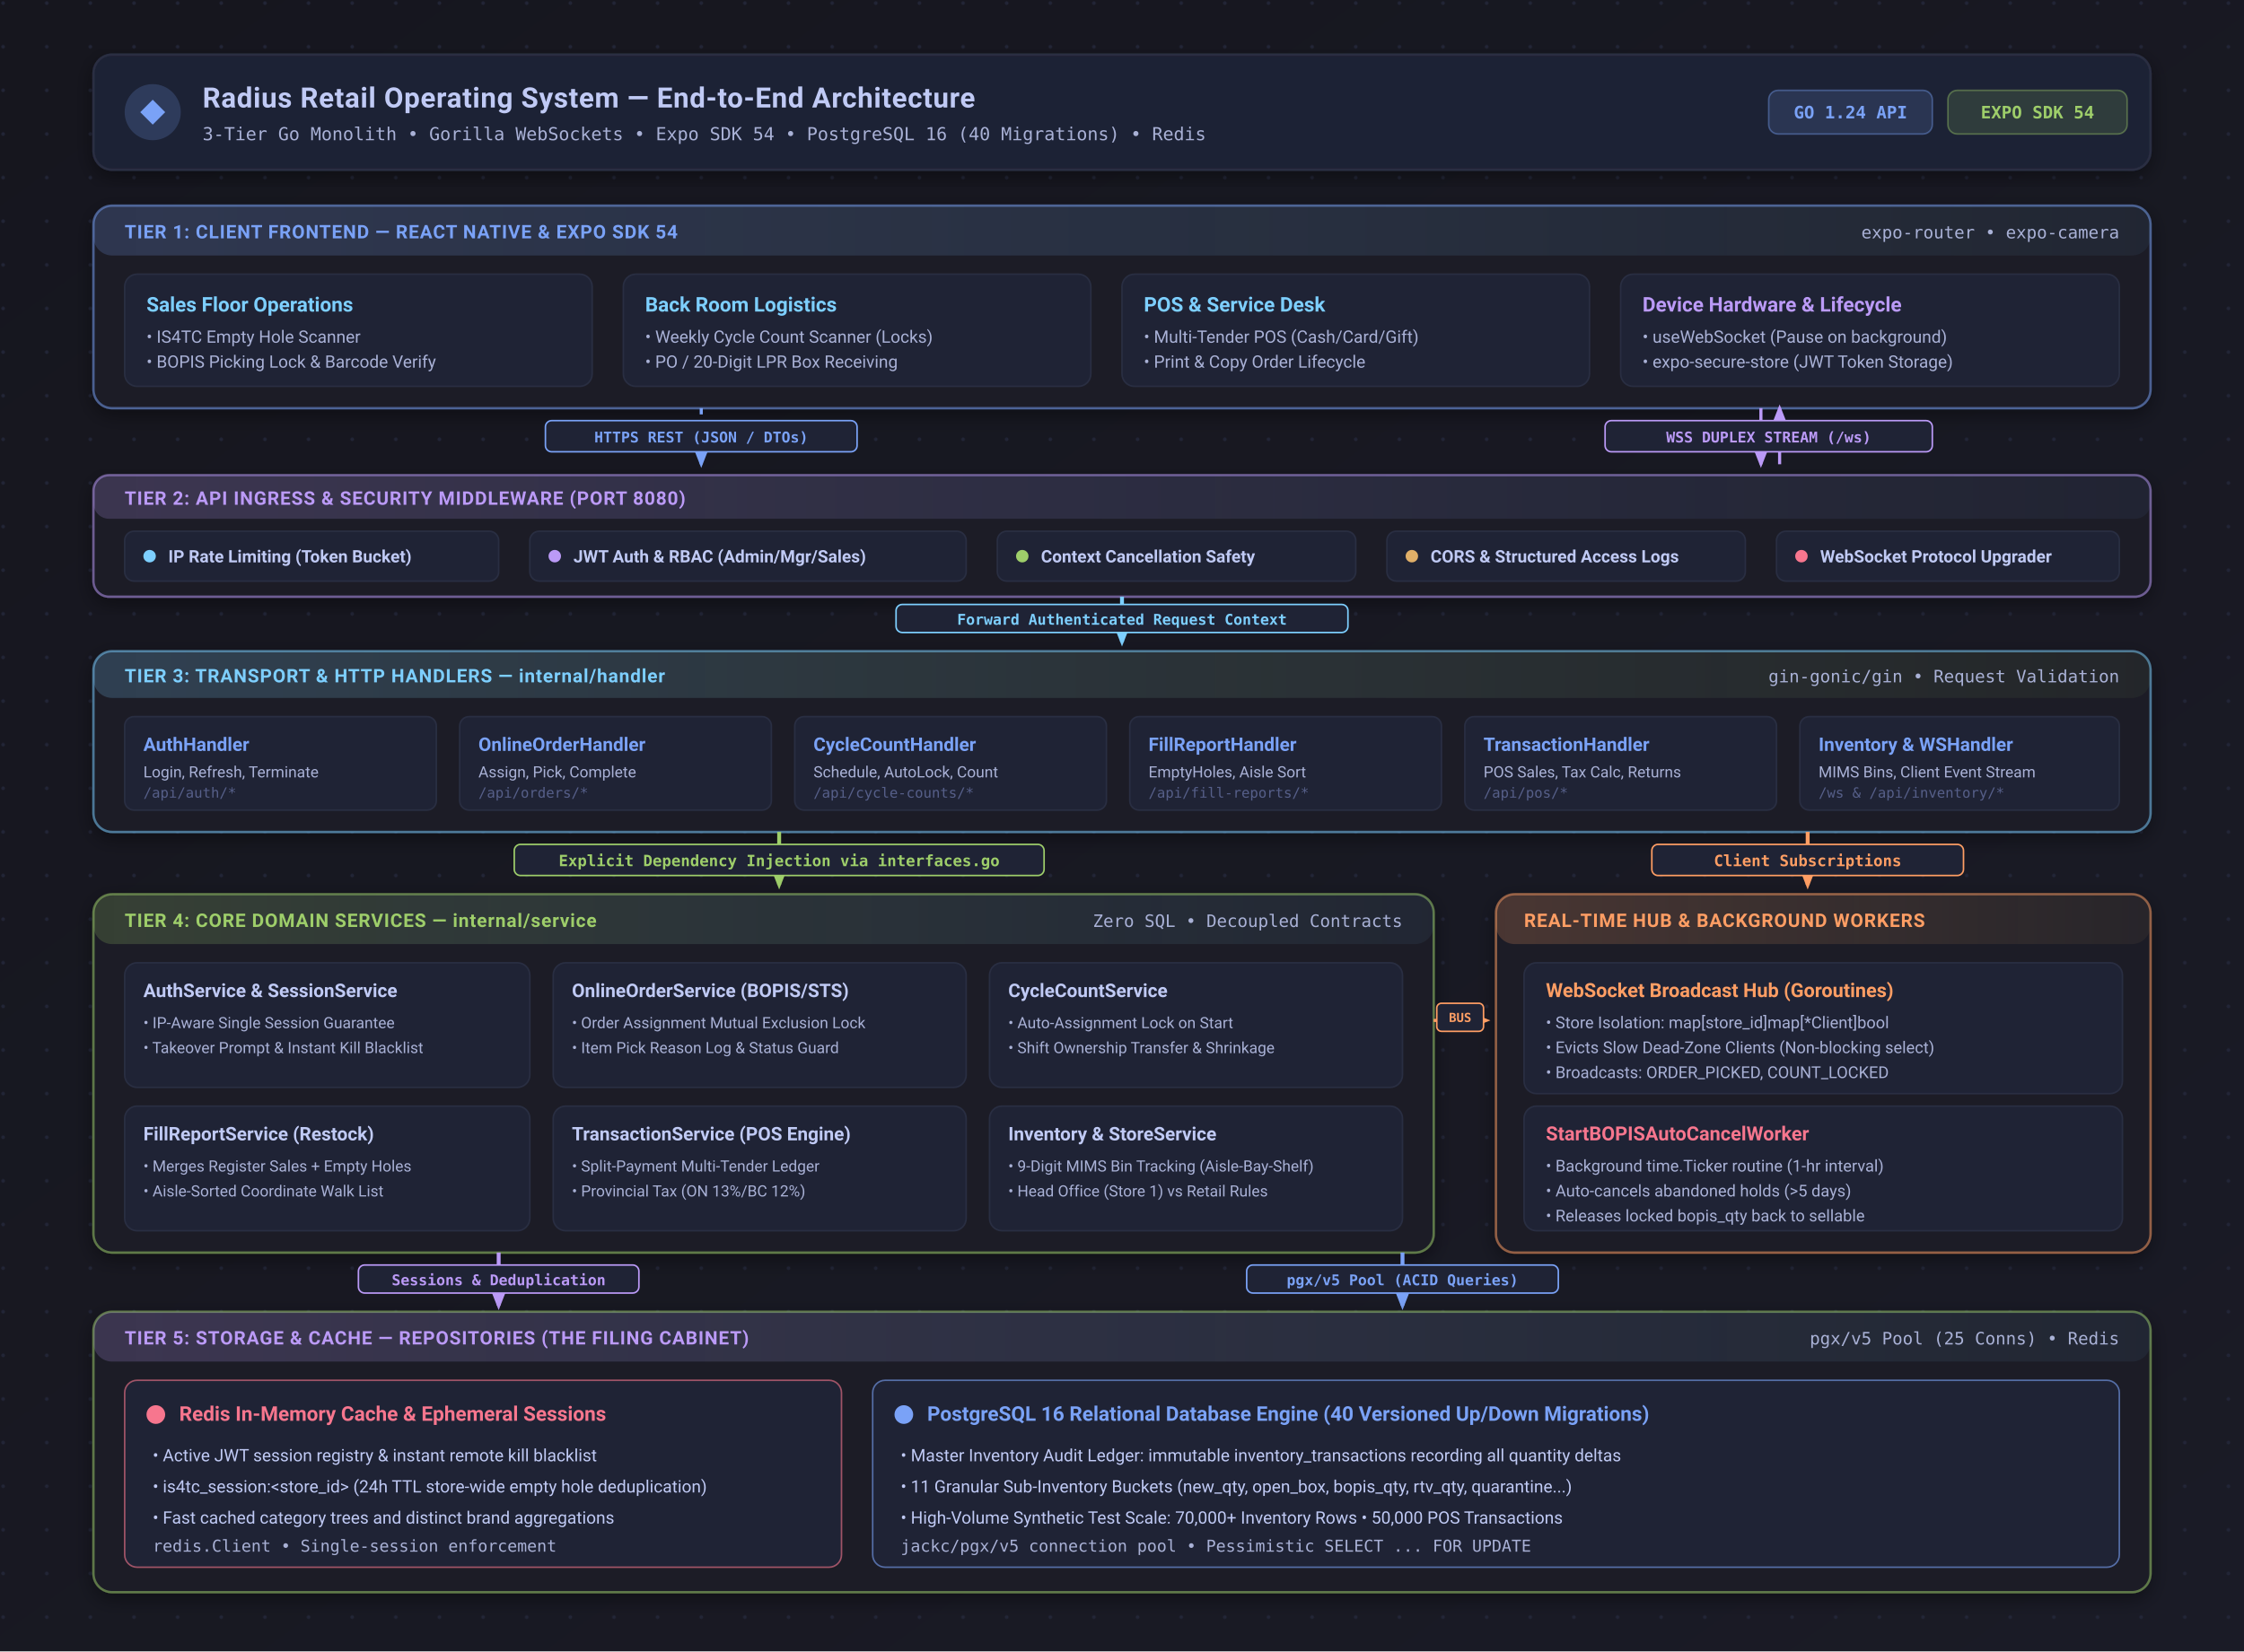
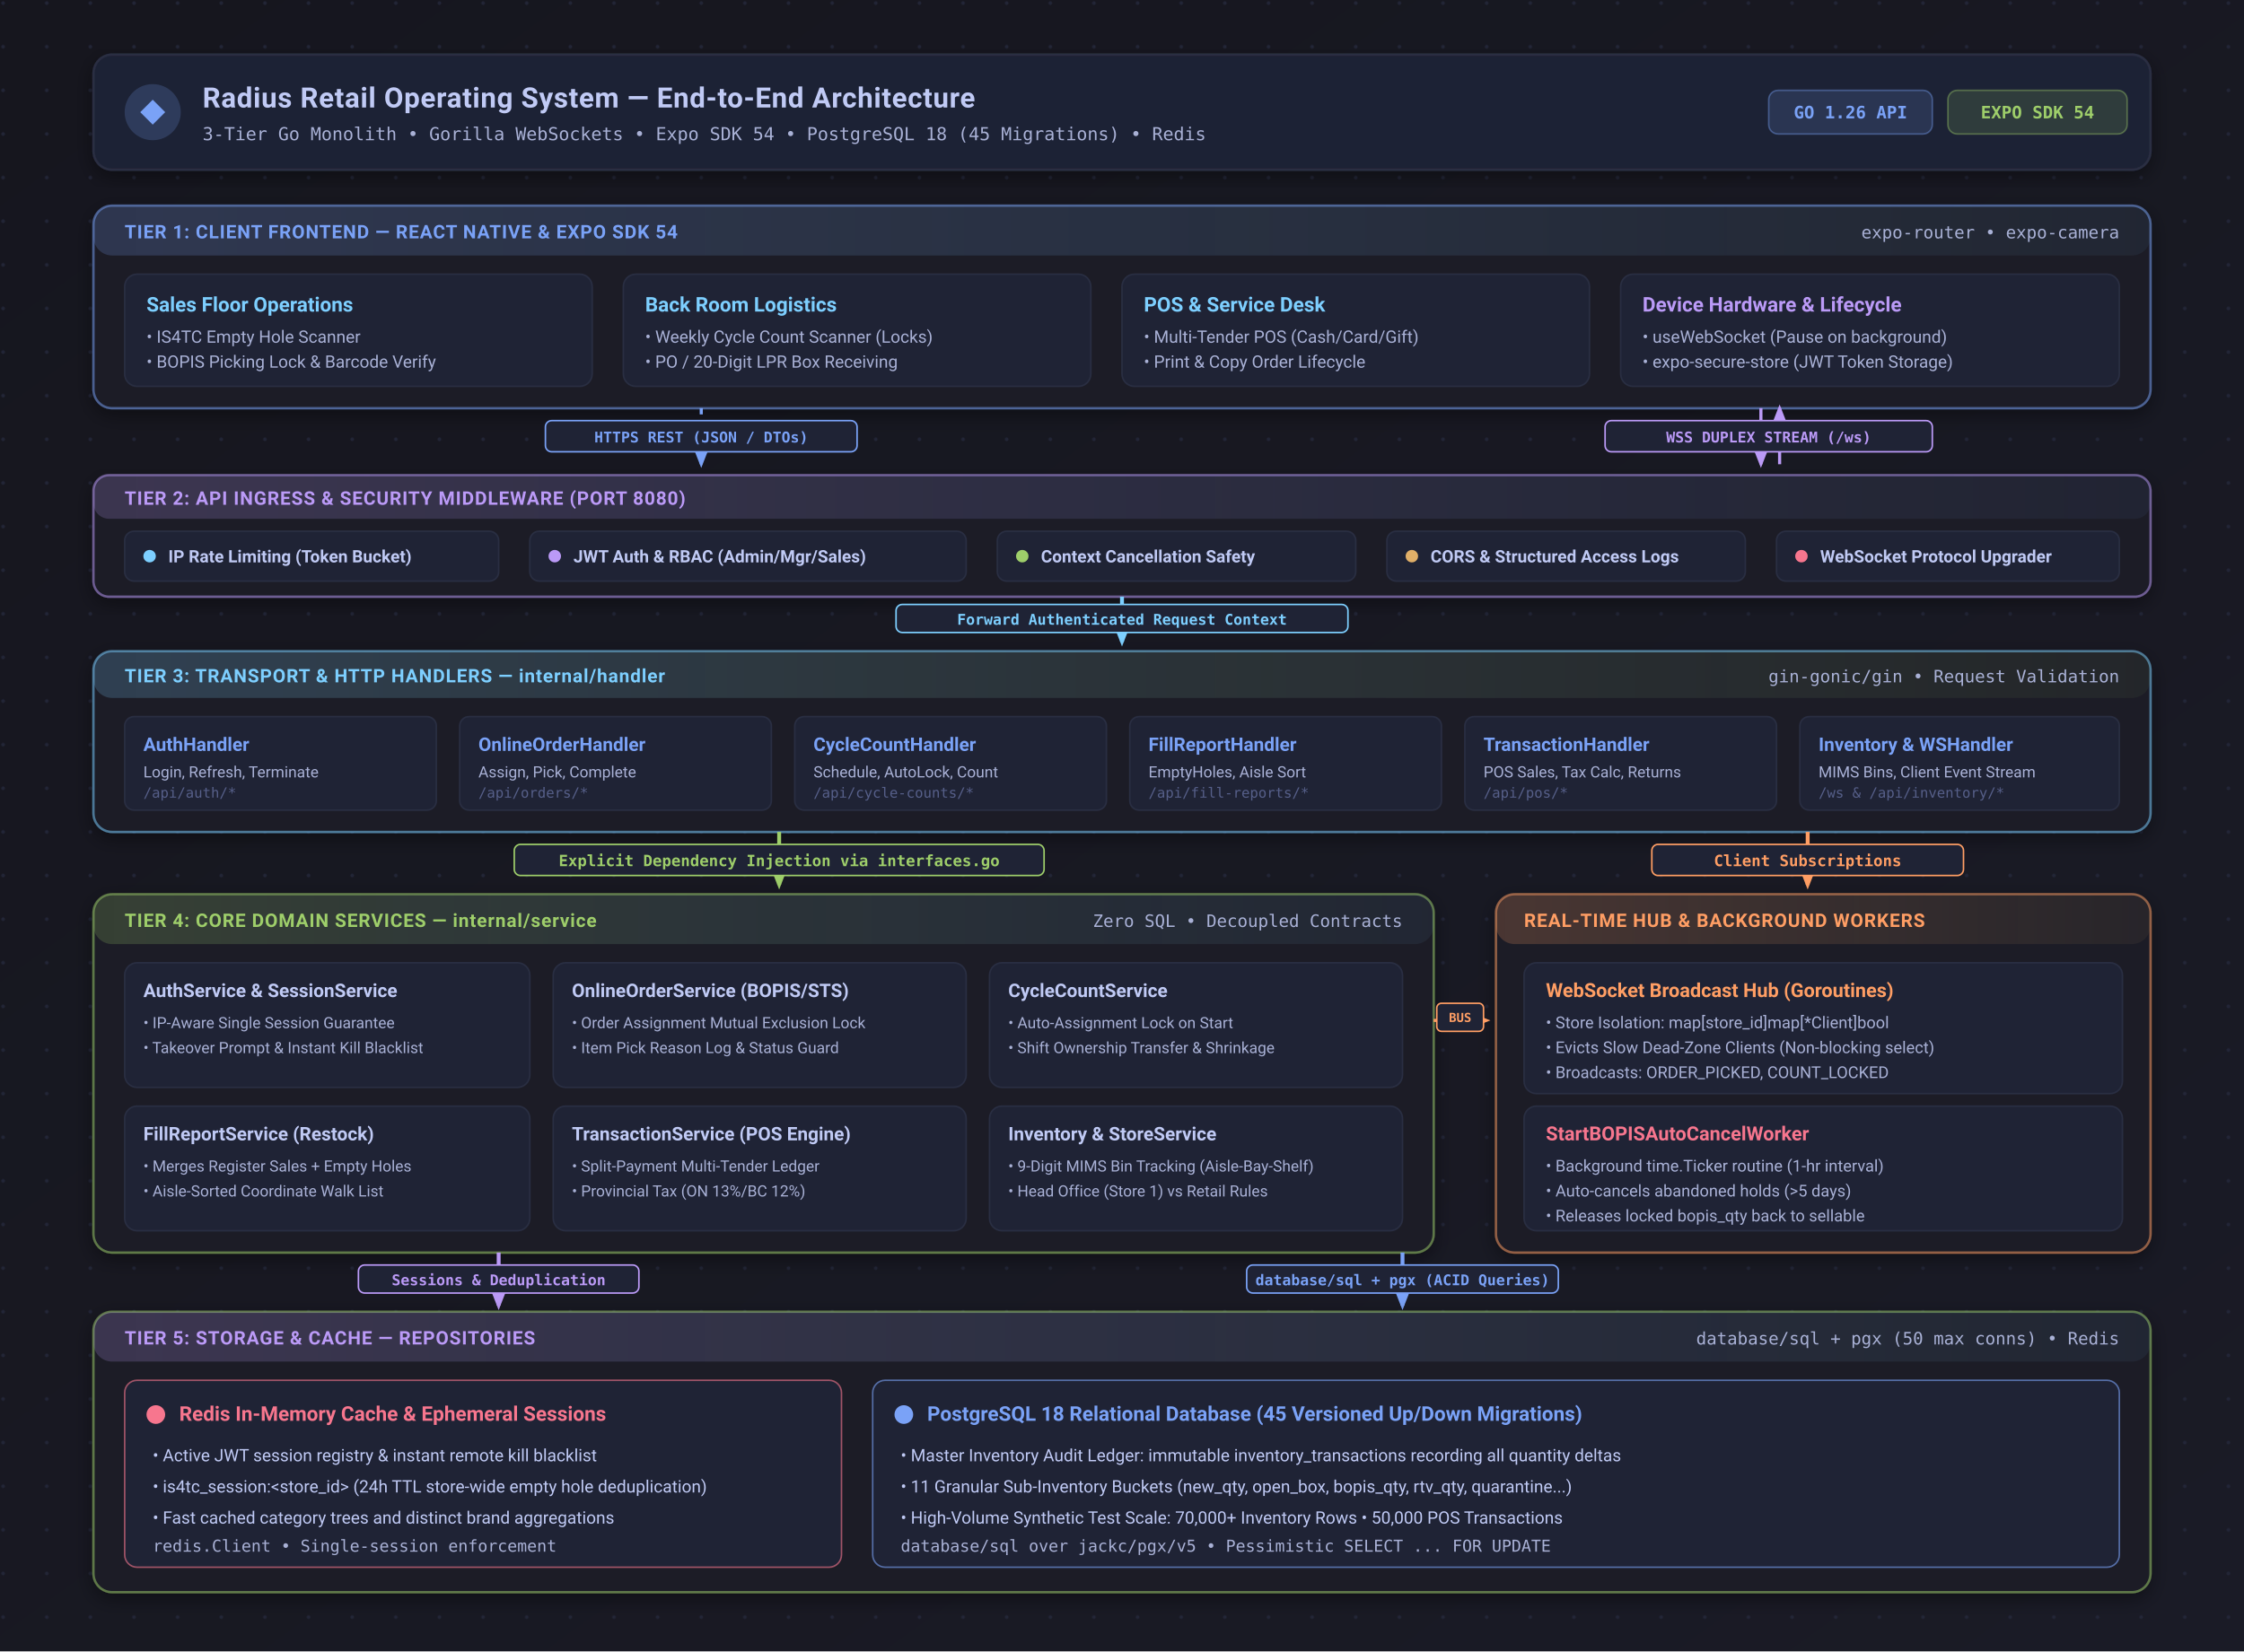
<svg xmlns="http://www.w3.org/2000/svg" viewBox="0 0 1440 1060" width="100%" height="100%" style="background-color: #16161e; font-family: -apple-system, BlinkMacSystemFont, 'Segoe UI', Roboto, 'Helvetica Neue', Arial, sans-serif;">
  <defs>
    <linearGradient id="bgGrad" x1="0%" y1="0%" x2="100%" y2="100%">
      <stop offset="0%" stop-color="#16161e" />
      <stop offset="100%" stop-color="#1a1b26" />
    </linearGradient>
    <linearGradient id="clientGrad" x1="0%" y1="0%" x2="100%" y2="0%">
      <stop offset="0%" stop-color="#7aa2f7" stop-opacity="0.2" />
      <stop offset="100%" stop-color="#7dcfff" stop-opacity="0.06" />
    </linearGradient>
    <linearGradient id="apiGrad" x1="0%" y1="0%" x2="100%" y2="0%">
      <stop offset="0%" stop-color="#bb9af7" stop-opacity="0.2" />
      <stop offset="100%" stop-color="#7aa2f7" stop-opacity="0.06" />
    </linearGradient>
    <linearGradient id="serviceGrad" x1="0%" y1="0%" x2="100%" y2="0%">
      <stop offset="0%" stop-color="#7dcfff" stop-opacity="0.2" />
      <stop offset="100%" stop-color="#9ece6a" stop-opacity="0.06" />
    </linearGradient>
    <linearGradient id="domainGrad" x1="0%" y1="0%" x2="100%" y2="0%">
      <stop offset="0%" stop-color="#9ece6a" stop-opacity="0.2" />
      <stop offset="100%" stop-color="#7dcfff" stop-opacity="0.06" />
    </linearGradient>
    <linearGradient id="hubGrad" x1="0%" y1="0%" x2="100%" y2="0%">
      <stop offset="0%" stop-color="#ff9e64" stop-opacity="0.2" />
      <stop offset="100%" stop-color="#e0af68" stop-opacity="0.06" />
    </linearGradient>
    <linearGradient id="dataGrad" x1="0%" y1="0%" x2="100%" y2="0%">
      <stop offset="0%" stop-color="#bb9af7" stop-opacity="0.2" />
      <stop offset="100%" stop-color="#7dcfff" stop-opacity="0.06" />
    </linearGradient>
    <filter id="cardShadow" x="-10%" y="-10%" width="120%" height="125%">
      <feDropShadow dx="0" dy="4" stdDeviation="6" flood-color="#000000" flood-opacity="0.4" />
    </filter>
    <marker id="arrowBlue" viewBox="0 0 10 10" refX="7" refY="5" markerWidth="6" markerHeight="6" orient="auto-start-reverse">
      <path d="M 0 1.5 L 9 5 L 0 8.5 z" fill="#7aa2f7" />
    </marker>
    <marker id="arrowPurple" viewBox="0 0 10 10" refX="7" refY="5" markerWidth="6" markerHeight="6" orient="auto-start-reverse">
      <path d="M 0 1.5 L 9 5 L 0 8.5 z" fill="#bb9af7" />
    </marker>
    <marker id="arrowGreen" viewBox="0 0 10 10" refX="7" refY="5" markerWidth="6" markerHeight="6" orient="auto-start-reverse">
      <path d="M 0 1.5 L 9 5 L 0 8.5 z" fill="#9ece6a" />
    </marker>
    <marker id="arrowCyan" viewBox="0 0 10 10" refX="7" refY="5" markerWidth="6" markerHeight="6" orient="auto-start-reverse">
      <path d="M 0 1.5 L 9 5 L 0 8.5 z" fill="#7dcfff" />
    </marker>
    <marker id="arrowOrange" viewBox="0 0 10 10" refX="7" refY="5" markerWidth="6" markerHeight="6" orient="auto-start-reverse">
      <path d="M 0 1.5 L 9 5 L 0 8.5 z" fill="#ff9e64" />
    </marker>
    <pattern id="gridPattern" width="28" height="28" patternUnits="userSpaceOnUse">
      <circle cx="2" cy="2" r="1.2" fill="#24283b" opacity="0.8" />
    </pattern>
  </defs>
  <rect width="100%" height="100%" fill="url(#bgGrad)" />
  <rect width="100%" height="100%" fill="url(#gridPattern)" />
  <g transform="translate(60, 35)">
    <rect x="0" y="0" width="1320" height="74" rx="12" fill="#1f2335" stroke="#292e42" stroke-width="1.5" filter="url(#cardShadow)" />
    <circle cx="38" cy="37" r="18" fill="#7aa2f7" fill-opacity="0.2" />
    <path d="M 30 37 L 38 29 L 46 37 L 38 45 Z" fill="#7aa2f7" />
    <text x="70" y="34" fill="#c0caf5" font-size="18" font-weight="700" letter-spacing="0.4">Radius Retail Operating System — End-to-End Architecture</text>
-     <text x="70" y="55" fill="#a9b1d6" font-size="11.5" font-family="'Fira Code', monospace">3-Tier Go Monolith • Gorilla WebSockets • Expo SDK 54 • PostgreSQL 16 (40 Migrations) • Redis</text>
+     <text x="70" y="55" fill="#a9b1d6" font-size="11.5" font-family="'Fira Code', monospace">3-Tier Go Monolith • Gorilla WebSockets • Expo SDK 54 • PostgreSQL 18 (45 Migrations) • Redis</text>
    <g transform="translate(1075, 23)">
      <rect x="0" y="0" width="105" height="28" rx="6" fill="#7aa2f7" fill-opacity="0.15" stroke="#7aa2f7" stroke-opacity="0.4" />
-       <text x="52.5" y="18" fill="#7aa2f7" font-size="11" font-weight="600" text-anchor="middle" font-family="'Fira Code', monospace">GO 1.24 API</text>
+       <text x="52.5" y="18" fill="#7aa2f7" font-size="11" font-weight="600" text-anchor="middle" font-family="'Fira Code', monospace">GO 1.26 API</text>
    </g>
    <g transform="translate(1190, 23)">
      <rect x="0" y="0" width="115" height="28" rx="6" fill="#9ece6a" fill-opacity="0.15" stroke="#9ece6a" stroke-opacity="0.4" />
      <text x="57.5" y="18" fill="#9ece6a" font-size="11" font-weight="600" text-anchor="middle" font-family="'Fira Code', monospace">EXPO SDK 54</text>
    </g>
  </g>
  <g transform="translate(60, 132)">
    <rect x="0" y="0" width="1320" height="130" rx="12" fill="#1a1b26" stroke="#7aa2f7" stroke-width="1.5" stroke-opacity="0.5" filter="url(#cardShadow)" />
    <rect x="0" y="0" width="1320" height="32" rx="12" fill="url(#clientGrad)" />
    <text x="20" y="21" fill="#7aa2f7" font-size="12" font-weight="700" letter-spacing="0.5">TIER 1: CLIENT FRONTEND — REACT NATIVE &amp; EXPO SDK 54</text>
    <text x="1300" y="21" fill="#a9b1d6" font-size="11" font-family="'Fira Code', monospace" text-anchor="end">expo-router • expo-camera</text>
    <g transform="translate(20, 44)">
      <rect x="0" y="0" width="300" height="72" rx="8" fill="#1f2335" stroke="#292e42" stroke-width="1" />
      <text x="14" y="24" fill="#7dcfff" font-size="13" font-weight="600">Sales Floor Operations</text>
      <text x="14" y="44" fill="#a9b1d6" font-size="11">• IS4TC Empty Hole Scanner</text>
      <text x="14" y="60" fill="#a9b1d6" font-size="11">• BOPIS Picking Lock &amp; Barcode Verify</text>
    </g>
    <g transform="translate(340, 44)">
      <rect x="0" y="0" width="300" height="72" rx="8" fill="#1f2335" stroke="#292e42" stroke-width="1" />
      <text x="14" y="24" fill="#7dcfff" font-size="13" font-weight="600">Back Room Logistics</text>
      <text x="14" y="44" fill="#a9b1d6" font-size="11">• Weekly Cycle Count Scanner (Locks)</text>
      <text x="14" y="60" fill="#a9b1d6" font-size="11">• PO / 20-Digit LPR Box Receiving</text>
    </g>
    <g transform="translate(660, 44)">
      <rect x="0" y="0" width="300" height="72" rx="8" fill="#1f2335" stroke="#292e42" stroke-width="1" />
      <text x="14" y="24" fill="#7dcfff" font-size="13" font-weight="600">POS &amp; Service Desk</text>
      <text x="14" y="44" fill="#a9b1d6" font-size="11">• Multi-Tender POS (Cash/Card/Gift)</text>
      <text x="14" y="60" fill="#a9b1d6" font-size="11">• Print &amp; Copy Order Lifecycle</text>
    </g>
    <g transform="translate(980, 44)">
      <rect x="0" y="0" width="320" height="72" rx="8" fill="#1f2335" stroke="#292e42" stroke-width="1" />
      <text x="14" y="24" fill="#bb9af7" font-size="13" font-weight="600">Device Hardware &amp; Lifecycle</text>
      <text x="14" y="44" fill="#a9b1d6" font-size="11">• useWebSocket (Pause on background)</text>
      <text x="14" y="60" fill="#a9b1d6" font-size="11">• expo-secure-store (JWT Token Storage)</text>
    </g>
  </g>
  <path d="M 450 262 L 450 298" stroke="#7aa2f7" stroke-width="2" stroke-dasharray="4,4" marker-end="url(#arrowBlue)" />
  <rect x="350" y="270" width="200" height="20" rx="4" fill="#1f2335" stroke="#7aa2f7" stroke-width="1" />
  <text x="450" y="284" fill="#7aa2f7" font-size="9.5" font-weight="600" text-anchor="middle" font-family="'Fira Code', monospace">HTTPS REST (JSON / DTOs)</text>
  <path d="M 1130 262 L 1130 298" stroke="#bb9af7" stroke-width="2" marker-end="url(#arrowPurple)" />
  <path d="M 1142 298 L 1142 262" stroke="#bb9af7" stroke-width="2" marker-end="url(#arrowPurple)" />
  <rect x="1030" y="270" width="210" height="20" rx="4" fill="#1f2335" stroke="#bb9af7" stroke-width="1" />
  <text x="1135" y="284" fill="#bb9af7" font-size="9.5" font-weight="600" text-anchor="middle" font-family="'Fira Code', monospace">WSS DUPLEX STREAM (/ws)</text>
  <g transform="translate(60, 305)">
    <rect x="0" y="0" width="1320" height="78" rx="10" fill="#1a1b26" stroke="#bb9af7" stroke-width="1.5" stroke-opacity="0.5" filter="url(#cardShadow)" />
    <rect x="0" y="0" width="1320" height="28" rx="10" fill="url(#apiGrad)" />
    <text x="20" y="19" fill="#bb9af7" font-size="12" font-weight="700" letter-spacing="0.5">TIER 2: API INGRESS &amp; SECURITY MIDDLEWARE (PORT 8080)</text>
    <g transform="translate(20, 36)">
      <rect x="0" y="0" width="240" height="32" rx="6" fill="#1f2335" stroke="#292e42" stroke-width="1" />
      <circle cx="16" cy="16" r="4" fill="#7dcfff" />
      <text x="28" y="20" fill="#c0caf5" font-size="11" font-weight="600">IP Rate Limiting (Token Bucket)</text>
    </g>
    <g transform="translate(280, 36)">
      <rect x="0" y="0" width="280" height="32" rx="6" fill="#1f2335" stroke="#292e42" stroke-width="1" />
      <circle cx="16" cy="16" r="4" fill="#bb9af7" />
      <text x="28" y="20" fill="#c0caf5" font-size="11" font-weight="600">JWT Auth &amp; RBAC (Admin/Mgr/Sales)</text>
    </g>
    <g transform="translate(580, 36)">
      <rect x="0" y="0" width="230" height="32" rx="6" fill="#1f2335" stroke="#292e42" stroke-width="1" />
      <circle cx="16" cy="16" r="4" fill="#9ece6a" />
      <text x="28" y="20" fill="#c0caf5" font-size="11" font-weight="600">Context Cancellation Safety</text>
    </g>
    <g transform="translate(830, 36)">
      <rect x="0" y="0" width="230" height="32" rx="6" fill="#1f2335" stroke="#292e42" stroke-width="1" />
      <circle cx="16" cy="16" r="4" fill="#e0af68" />
      <text x="28" y="20" fill="#c0caf5" font-size="11" font-weight="600">CORS &amp; Structured Access Logs</text>
    </g>
    <g transform="translate(1080, 36)">
      <rect x="0" y="0" width="220" height="32" rx="6" fill="#1f2335" stroke="#292e42" stroke-width="1" />
      <circle cx="16" cy="16" r="4" fill="#f7768e" />
      <text x="28" y="20" fill="#c0caf5" font-size="11" font-weight="600">WebSocket Protocol Upgrader</text>
    </g>
  </g>
  <path d="M 720 383 L 720 412" stroke="#7dcfff" stroke-width="2.5" marker-end="url(#arrowCyan)" />
  <rect x="575" y="388" width="290" height="18" rx="4" fill="#1f2335" stroke="#7dcfff" stroke-width="1" />
  <text x="720" y="401" fill="#7dcfff" font-size="9.5" font-weight="600" text-anchor="middle" font-family="'Fira Code', monospace">Forward Authenticated Request Context</text>
  <g transform="translate(60, 418)">
    <rect x="0" y="0" width="1320" height="116" rx="12" fill="#1a1b26" stroke="#7dcfff" stroke-width="1.5" stroke-opacity="0.5" filter="url(#cardShadow)" />
    <rect x="0" y="0" width="1320" height="30" rx="12" fill="url(#serviceGrad)" />
    <text x="20" y="20" fill="#7dcfff" font-size="12" font-weight="700" letter-spacing="0.5">TIER 3: TRANSPORT &amp; HTTP HANDLERS — internal/handler</text>
    <text x="1300" y="20" fill="#a9b1d6" font-size="11" font-family="'Fira Code', monospace" text-anchor="end">gin-gonic/gin • Request Validation</text>
    <g transform="translate(20, 42)">
      <rect x="0" y="0" width="200" height="60" rx="6" fill="#1f2335" stroke="#292e42" stroke-width="1" />
      <text x="12" y="22" fill="#7aa2f7" font-size="12" font-weight="600">AuthHandler</text>
      <text x="12" y="39" fill="#a9b1d6" font-size="10">Login, Refresh, Terminate</text>
      <text x="12" y="52" fill="#565f89" font-size="9" font-family="'Fira Code', monospace">/api/auth/*</text>
    </g>
    <g transform="translate(235, 42)">
      <rect x="0" y="0" width="200" height="60" rx="6" fill="#1f2335" stroke="#292e42" stroke-width="1" />
      <text x="12" y="22" fill="#7aa2f7" font-size="12" font-weight="600">OnlineOrderHandler</text>
      <text x="12" y="39" fill="#a9b1d6" font-size="10">Assign, Pick, Complete</text>
      <text x="12" y="52" fill="#565f89" font-size="9" font-family="'Fira Code', monospace">/api/orders/*</text>
    </g>
    <g transform="translate(450, 42)">
      <rect x="0" y="0" width="200" height="60" rx="6" fill="#1f2335" stroke="#292e42" stroke-width="1" />
      <text x="12" y="22" fill="#7aa2f7" font-size="12" font-weight="600">CycleCountHandler</text>
      <text x="12" y="39" fill="#a9b1d6" font-size="10">Schedule, AutoLock, Count</text>
      <text x="12" y="52" fill="#565f89" font-size="9" font-family="'Fira Code', monospace">/api/cycle-counts/*</text>
    </g>
    <g transform="translate(665, 42)">
      <rect x="0" y="0" width="200" height="60" rx="6" fill="#1f2335" stroke="#292e42" stroke-width="1" />
      <text x="12" y="22" fill="#7aa2f7" font-size="12" font-weight="600">FillReportHandler</text>
      <text x="12" y="39" fill="#a9b1d6" font-size="10">EmptyHoles, Aisle Sort</text>
      <text x="12" y="52" fill="#565f89" font-size="9" font-family="'Fira Code', monospace">/api/fill-reports/*</text>
    </g>
    <g transform="translate(880, 42)">
      <rect x="0" y="0" width="200" height="60" rx="6" fill="#1f2335" stroke="#292e42" stroke-width="1" />
      <text x="12" y="22" fill="#7aa2f7" font-size="12" font-weight="600">TransactionHandler</text>
      <text x="12" y="39" fill="#a9b1d6" font-size="10">POS Sales, Tax Calc, Returns</text>
      <text x="12" y="52" fill="#565f89" font-size="9" font-family="'Fira Code', monospace">/api/pos/*</text>
    </g>
    <g transform="translate(1095, 42)">
      <rect x="0" y="0" width="205" height="60" rx="6" fill="#1f2335" stroke="#292e42" stroke-width="1" />
      <text x="12" y="22" fill="#7aa2f7" font-size="12" font-weight="600">Inventory &amp; WSHandler</text>
      <text x="12" y="39" fill="#a9b1d6" font-size="10">MIMS Bins, Client Event Stream</text>
      <text x="12" y="52" fill="#565f89" font-size="9" font-family="'Fira Code', monospace">/ws &amp; /api/inventory/*</text>
    </g>
  </g>
  <path d="M 500 534 L 500 568" stroke="#9ece6a" stroke-width="2.5" marker-end="url(#arrowGreen)" />
  <rect x="330" y="542" width="340" height="20" rx="4" fill="#1f2335" stroke="#9ece6a" stroke-width="1" />
  <text x="500" y="556" fill="#9ece6a" font-size="10" font-weight="600" text-anchor="middle" font-family="'Fira Code', monospace">Explicit Dependency Injection via interfaces.go</text>
  <path d="M 1160 534 L 1160 568" stroke="#ff9e64" stroke-width="2.5" marker-end="url(#arrowOrange)" />
  <rect x="1060" y="542" width="200" height="20" rx="4" fill="#1f2335" stroke="#ff9e64" stroke-width="1" />
  <text x="1160" y="556" fill="#ff9e64" font-size="10" font-weight="600" text-anchor="middle" font-family="'Fira Code', monospace">Client Subscriptions</text>
  <g transform="translate(60, 574)">
    <rect x="0" y="0" width="860" height="230" rx="12" fill="#1a1b26" stroke="#9ece6a" stroke-width="1.5" stroke-opacity="0.5" filter="url(#cardShadow)" />
    <rect x="0" y="0" width="860" height="32" rx="12" fill="url(#domainGrad)" />
    <text x="20" y="21" fill="#9ece6a" font-size="12" font-weight="700" letter-spacing="0.5">TIER 4: CORE DOMAIN SERVICES — internal/service</text>
    <text x="840" y="21" fill="#a9b1d6" font-size="11" font-family="'Fira Code', monospace" text-anchor="end">Zero SQL • Decoupled Contracts</text>
    <g transform="translate(20, 44)">
      <rect x="0" y="0" width="260" height="80" rx="8" fill="#1f2335" stroke="#292e42" stroke-width="1" />
      <text x="12" y="22" fill="#c0caf5" font-size="12" font-weight="700">AuthService &amp; SessionService</text>
      <text x="12" y="42" fill="#a9b1d6" font-size="10">• IP-Aware Single Session Guarantee</text>
      <text x="12" y="58" fill="#a9b1d6" font-size="10">• Takeover Prompt &amp; Instant Kill Blacklist</text>
    </g>
    <g transform="translate(295, 44)">
      <rect x="0" y="0" width="265" height="80" rx="8" fill="#1f2335" stroke="#292e42" stroke-width="1" />
      <text x="12" y="22" fill="#c0caf5" font-size="12" font-weight="700">OnlineOrderService (BOPIS/STS)</text>
      <text x="12" y="42" fill="#a9b1d6" font-size="10">• Order Assignment Mutual Exclusion Lock</text>
      <text x="12" y="58" fill="#a9b1d6" font-size="10">• Item Pick Reason Log &amp; Status Guard</text>
    </g>
    <g transform="translate(575, 44)">
      <rect x="0" y="0" width="265" height="80" rx="8" fill="#1f2335" stroke="#292e42" stroke-width="1" />
      <text x="12" y="22" fill="#c0caf5" font-size="12" font-weight="700">CycleCountService</text>
      <text x="12" y="42" fill="#a9b1d6" font-size="10">• Auto-Assignment Lock on Start</text>
      <text x="12" y="58" fill="#a9b1d6" font-size="10">• Shift Ownership Transfer &amp; Shrinkage</text>
    </g>
    <g transform="translate(20, 136)">
      <rect x="0" y="0" width="260" height="80" rx="8" fill="#1f2335" stroke="#292e42" stroke-width="1" />
      <text x="12" y="22" fill="#c0caf5" font-size="12" font-weight="700">FillReportService (Restock)</text>
      <text x="12" y="42" fill="#a9b1d6" font-size="10">• Merges Register Sales + Empty Holes</text>
      <text x="12" y="58" fill="#a9b1d6" font-size="10">• Aisle-Sorted Coordinate Walk List</text>
    </g>
    <g transform="translate(295, 136)">
      <rect x="0" y="0" width="265" height="80" rx="8" fill="#1f2335" stroke="#292e42" stroke-width="1" />
      <text x="12" y="22" fill="#c0caf5" font-size="12" font-weight="700">TransactionService (POS Engine)</text>
      <text x="12" y="42" fill="#a9b1d6" font-size="10">• Split-Payment Multi-Tender Ledger</text>
      <text x="12" y="58" fill="#a9b1d6" font-size="10">• Provincial Tax (ON 13%/BC 12%)</text>
    </g>
    <g transform="translate(575, 136)">
      <rect x="0" y="0" width="265" height="80" rx="8" fill="#1f2335" stroke="#292e42" stroke-width="1" />
      <text x="12" y="22" fill="#c0caf5" font-size="12" font-weight="700">Inventory &amp; StoreService</text>
      <text x="12" y="42" fill="#a9b1d6" font-size="10">• 9-Digit MIMS Bin Tracking (Aisle-Bay-Shelf)</text>
      <text x="12" y="58" fill="#a9b1d6" font-size="10">• Head Office (Store 1) vs Retail Rules</text>
    </g>
  </g>
  <g transform="translate(960, 574)">
    <rect x="0" y="0" width="420" height="230" rx="12" fill="#1a1b26" stroke="#ff9e64" stroke-width="1.5" stroke-opacity="0.5" filter="url(#cardShadow)" />
    <rect x="0" y="0" width="420" height="32" rx="12" fill="url(#hubGrad)" />
    <text x="18" y="21" fill="#ff9e64" font-size="12" font-weight="700" letter-spacing="0.5">REAL-TIME HUB &amp; BACKGROUND WORKERS</text>
    <g transform="translate(18, 44)">
      <rect x="0" y="0" width="384" height="84" rx="8" fill="#1f2335" stroke="#292e42" stroke-width="1" />
      <text x="14" y="22" fill="#ff9e64" font-size="12.5" font-weight="700">WebSocket Broadcast Hub (Goroutines)</text>
      <text x="14" y="42" fill="#a9b1d6" font-size="10.5">• Store Isolation: map[store_id]map[*Client]bool</text>
      <text x="14" y="58" fill="#a9b1d6" font-size="10.5">• Evicts Slow Dead-Zone Clients (Non-blocking select)</text>
      <text x="14" y="74" fill="#a9b1d6" font-size="10.5">• Broadcasts: ORDER_PICKED, COUNT_LOCKED</text>
    </g>
    <g transform="translate(18, 136)">
      <rect x="0" y="0" width="384" height="80" rx="8" fill="#1f2335" stroke="#292e42" stroke-width="1" />
      <text x="14" y="22" fill="#f7768e" font-size="12.5" font-weight="700">StartBOPISAutoCancelWorker</text>
      <text x="14" y="42" fill="#a9b1d6" font-size="10.5">• Background time.Ticker routine (1-hr interval)</text>
      <text x="14" y="58" fill="#a9b1d6" font-size="10.5">• Auto-cancels abandoned holds (&gt;5 days)</text>
      <text x="14" y="74" fill="#a9b1d6" font-size="10.5">• Releases locked bopis_qty back to sellable</text>
    </g>
  </g>
  <path d="M 920 655 L 954 655" stroke="#ff9e64" stroke-width="2" stroke-dasharray="3,3" marker-end="url(#arrowOrange)" />
  <rect x="922" y="644" width="30" height="18" rx="3" fill="#1f2335" stroke="#ff9e64" stroke-width="1" />
  <text x="937" y="656" fill="#ff9e64" font-size="8" font-weight="700" text-anchor="middle" font-family="'Fira Code', monospace">BUS</text>
  <path d="M 320 804 L 320 838" stroke="#bb9af7" stroke-width="2.5" marker-end="url(#arrowPurple)" />
  <rect x="230" y="812" width="180" height="18" rx="4" fill="#1f2335" stroke="#bb9af7" stroke-width="1" />
  <text x="320" y="825" fill="#bb9af7" font-size="9.5" font-weight="600" text-anchor="middle" font-family="'Fira Code', monospace">Sessions &amp; Deduplication</text>
  <path d="M 900 804 L 900 838" stroke="#7aa2f7" stroke-width="2.5" marker-end="url(#arrowBlue)" />
  <rect x="800" y="812" width="200" height="18" rx="4" fill="#1f2335" stroke="#7aa2f7" stroke-width="1" />
-   <text x="900" y="825" fill="#7aa2f7" font-size="9.5" font-weight="600" text-anchor="middle" font-family="'Fira Code', monospace">pgx/v5 Pool (ACID Queries)</text>
+   <text x="900" y="825" fill="#7aa2f7" font-size="9.5" font-weight="600" text-anchor="middle" font-family="'Fira Code', monospace">database/sql + pgx (ACID Queries)</text>
  <g transform="translate(60, 842)">
    <rect x="0" y="0" width="1320" height="180" rx="12" fill="#1a1b26" stroke="#9ece6a" stroke-width="1.5" stroke-opacity="0.5" filter="url(#cardShadow)" />
    <rect x="0" y="0" width="1320" height="32" rx="12" fill="url(#dataGrad)" />
-     <text x="20" y="21" fill="#bb9af7" font-size="12" font-weight="700" letter-spacing="0.5">TIER 5: STORAGE &amp; CACHE — REPOSITORIES (THE FILING CABINET)</text>
-     <text x="1300" y="21" fill="#a9b1d6" font-size="11" font-family="'Fira Code', monospace" text-anchor="end">pgx/v5 Pool (25 Conns) • Redis</text>
+     <text x="20" y="21" fill="#bb9af7" font-size="12" font-weight="700" letter-spacing="0.5">TIER 5: STORAGE &amp; CACHE — REPOSITORIES</text>
+     <text x="1300" y="21" fill="#a9b1d6" font-size="11" font-family="'Fira Code', monospace" text-anchor="end">database/sql + pgx (50 max conns) • Redis</text>
    <g transform="translate(20, 44)">
      <rect x="0" y="0" width="460" height="120" rx="8" fill="#1f2335" stroke="#f7768e" stroke-width="1" stroke-opacity="0.6" />
      <circle cx="20" cy="22" r="6" fill="#f7768e" />
      <text x="35" y="26" fill="#f7768e" font-size="13" font-weight="700">Redis In-Memory Cache &amp; Ephemeral Sessions</text>
      <text x="18" y="52" fill="#c0caf5" font-size="11">• Active JWT session registry &amp; instant remote kill blacklist</text>
      <text x="18" y="72" fill="#c0caf5" font-size="11">• is4tc_session:&lt;store_id&gt; (24h TTL store-wide empty hole deduplication)</text>
      <text x="18" y="92" fill="#c0caf5" font-size="11">• Fast cached category trees and distinct brand aggregations</text>
      <text x="18" y="110" fill="#a9b1d6" font-size="10.5" font-family="'Fira Code', monospace">redis.Client • Single-session enforcement</text>
    </g>
    <g transform="translate(500, 44)">
      <rect x="0" y="0" width="800" height="120" rx="8" fill="#1f2335" stroke="#7aa2f7" stroke-width="1" stroke-opacity="0.6" />
      <circle cx="20" cy="22" r="6" fill="#7aa2f7" />
-       <text x="35" y="26" fill="#7aa2f7" font-size="13" font-weight="700">PostgreSQL 16 Relational Database Engine (40 Versioned Up/Down Migrations)</text>
+       <text x="35" y="26" fill="#7aa2f7" font-size="13" font-weight="700">PostgreSQL 18 Relational Database (45 Versioned Up/Down Migrations)</text>
      <text x="18" y="52" fill="#c0caf5" font-size="11">• Master Inventory Audit Ledger: immutable inventory_transactions recording all quantity deltas</text>
      <text x="18" y="72" fill="#c0caf5" font-size="11">• 11 Granular Sub-Inventory Buckets (new_qty, open_box, bopis_qty, rtv_qty, quarantine...)</text>
      <text x="18" y="92" fill="#c0caf5" font-size="11">• High-Volume Synthetic Test Scale: 70,000+ Inventory Rows • 50,000 POS Transactions</text>
-       <text x="18" y="110" fill="#a9b1d6" font-size="10.5" font-family="'Fira Code', monospace">jackc/pgx/v5 connection pool • Pessimistic SELECT ... FOR UPDATE</text>
+       <text x="18" y="110" fill="#a9b1d6" font-size="10.5" font-family="'Fira Code', monospace">database/sql over jackc/pgx/v5 • Pessimistic SELECT ... FOR UPDATE</text>
    </g>
  </g>
</svg>
